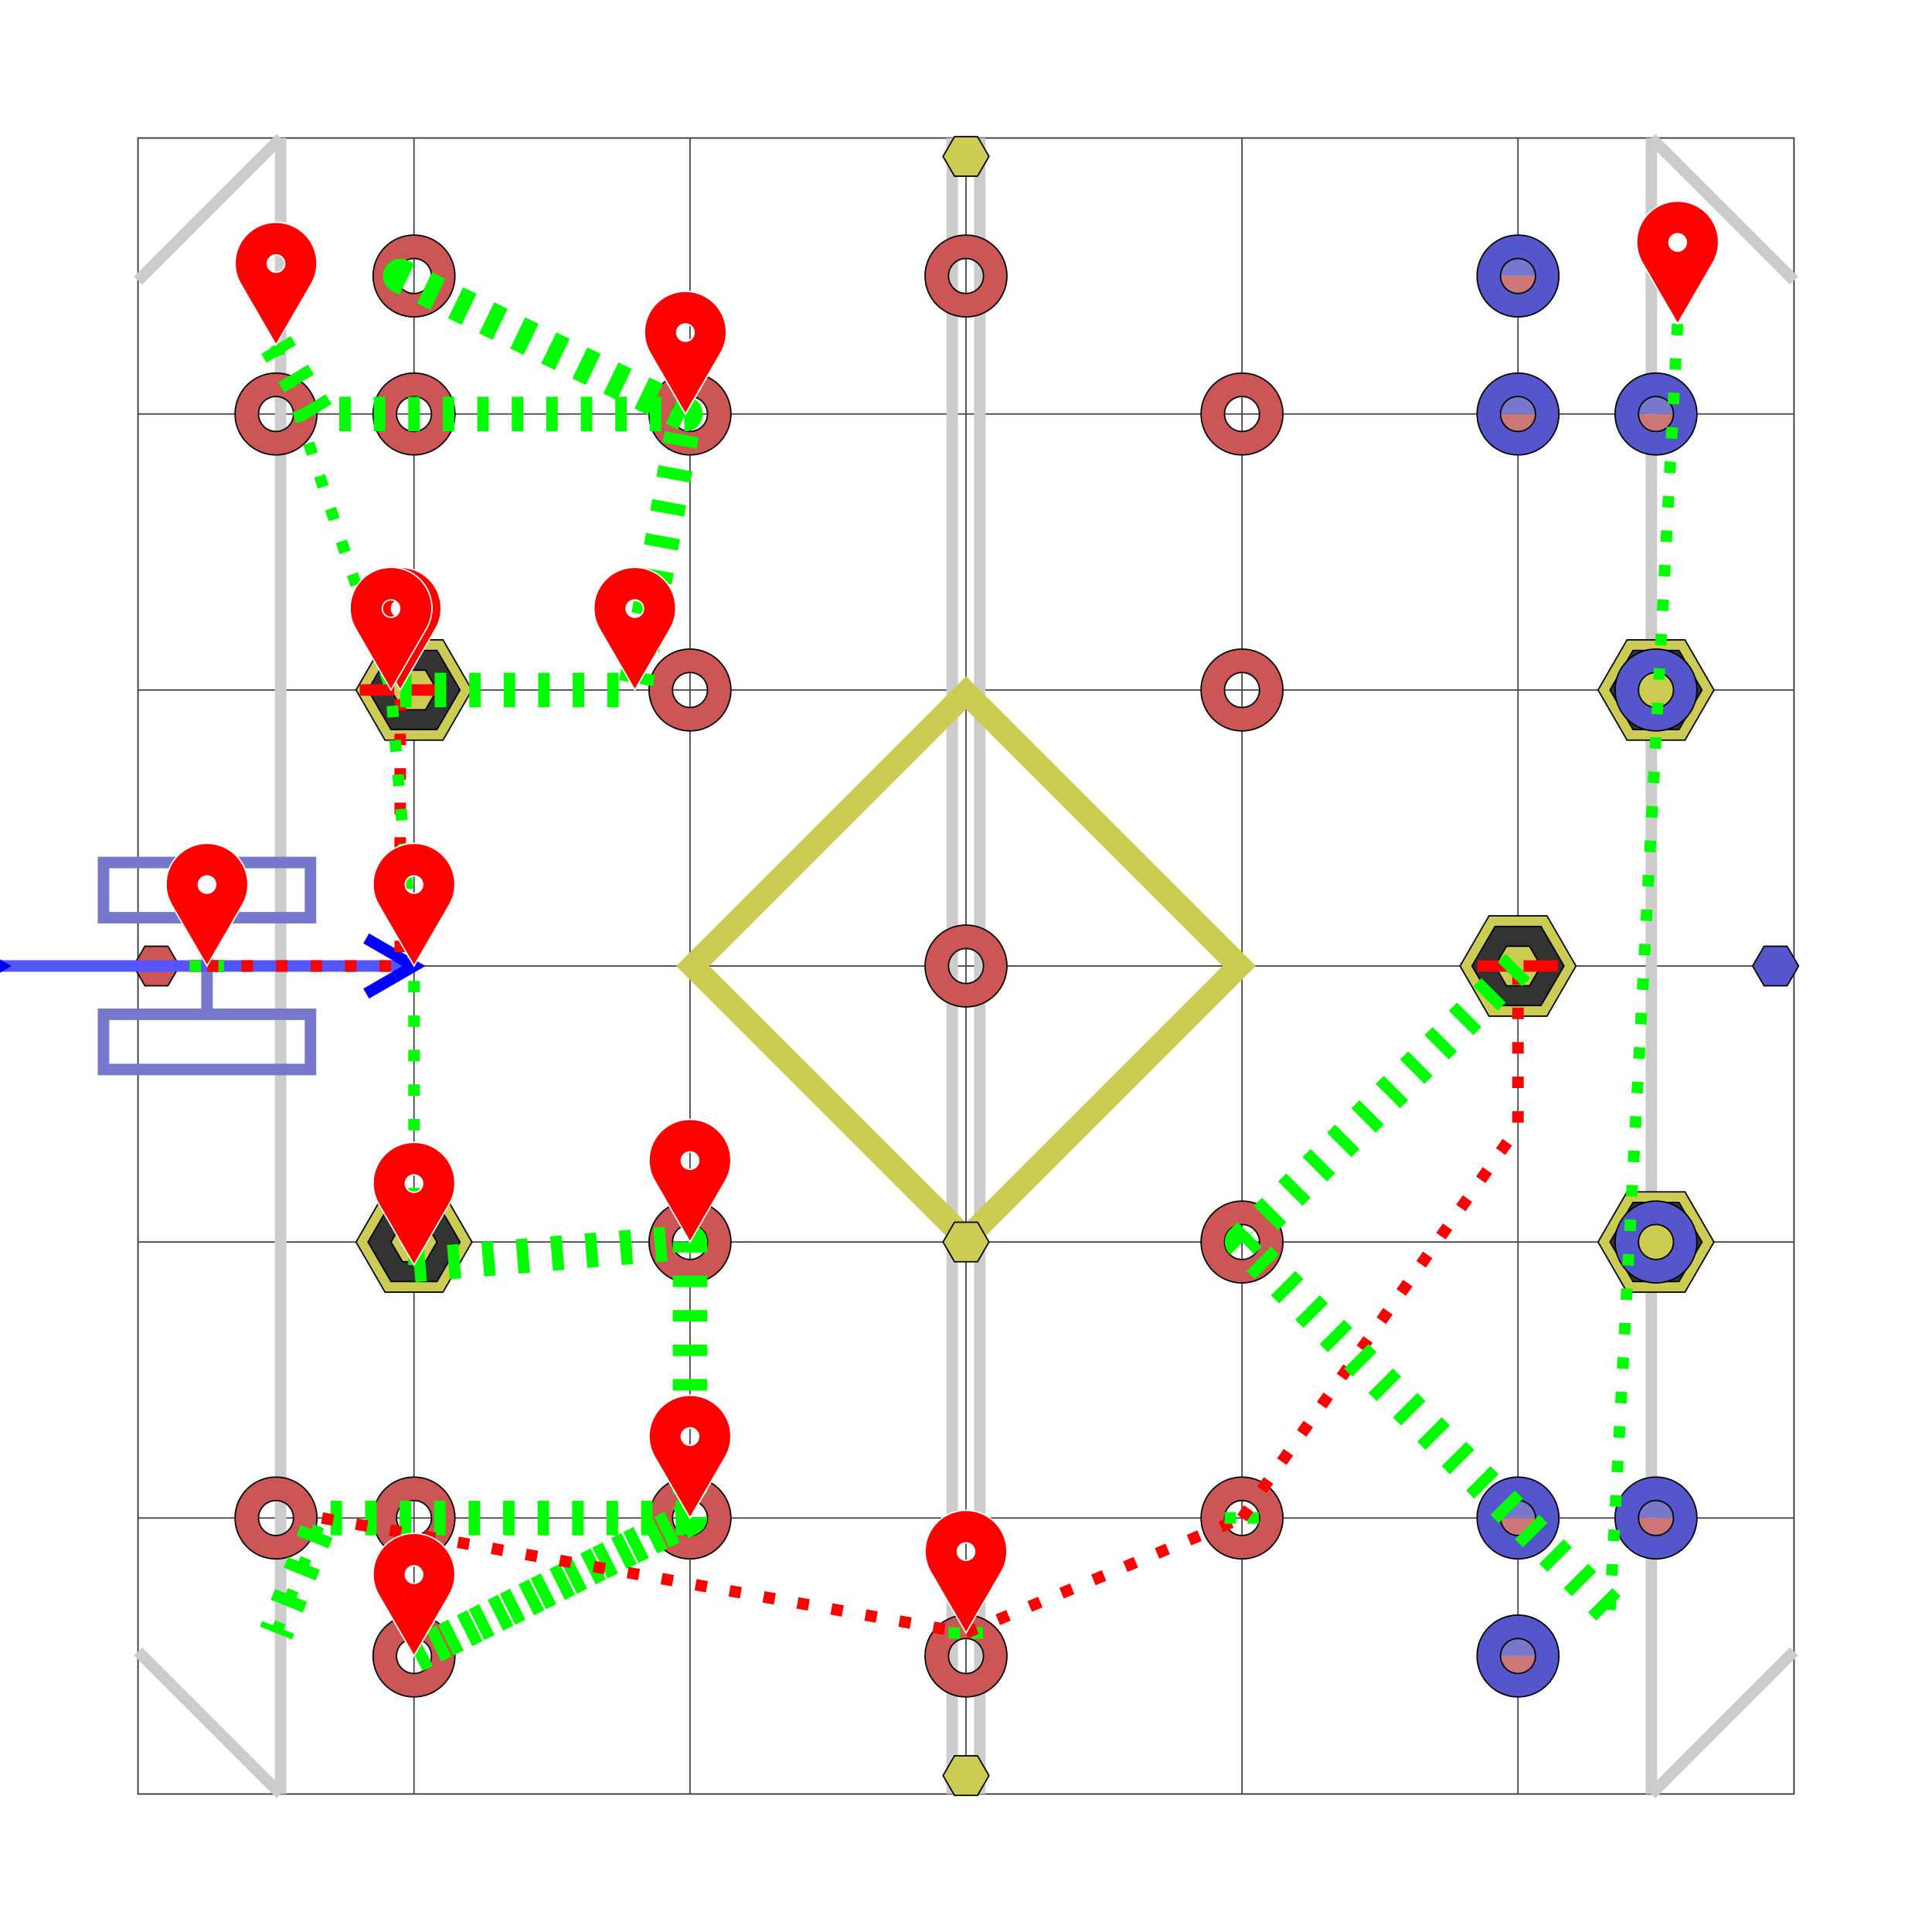
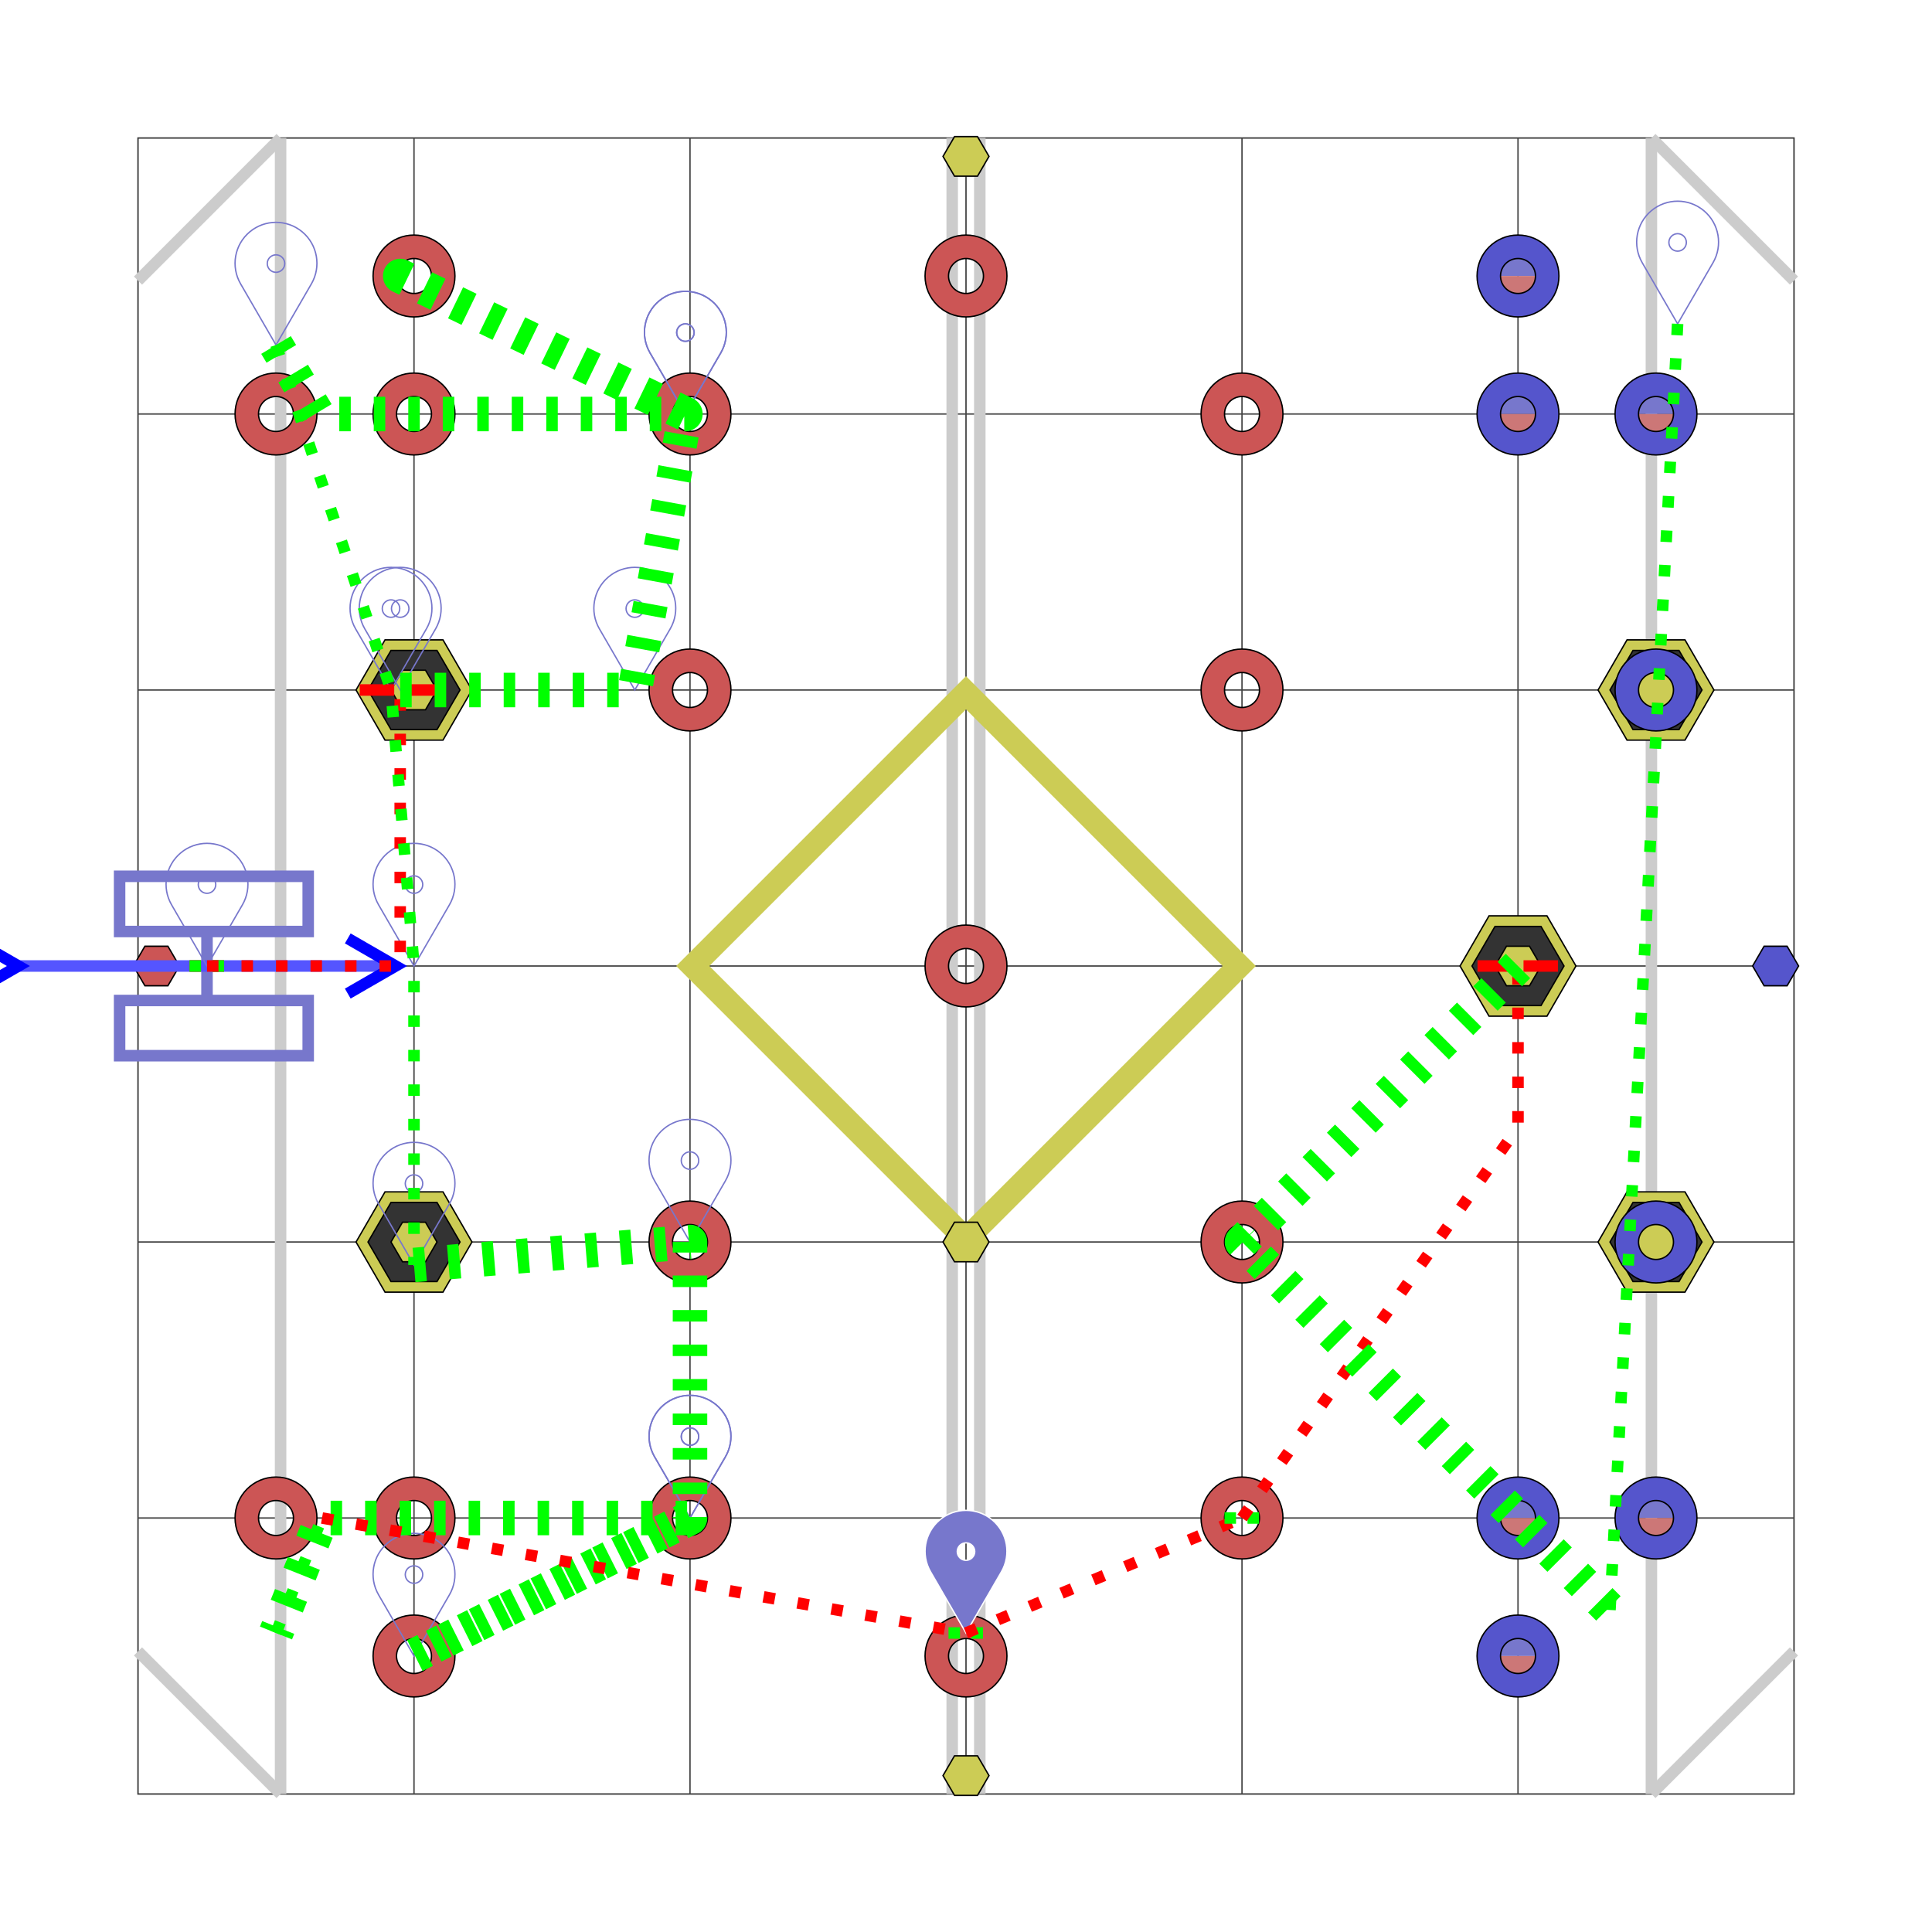
<svg xmlns="http://www.w3.org/2000/svg" version="1.1" width="600" height="600" viewBox="-2100 -2100 4200 4200">
  <g transform="scale(1, -1)">
    <rect x="-2100" y="-2100" width="4200" height="4200" fill="#ffffff" />
    <rect x="-1800" y="-1800" width="3600" height="3600" fill="none" stroke="#333333" stroke-width="3" />
    <line x1="-1800" y1="-1200" x2="1800" y2="-1200" stroke="#444444" stroke-width="3" />
    <line x1="-1800" y1="-600" x2="1800" y2="-600" stroke="#444444" stroke-width="3" />
    <line x1="-1800" y1="0" x2="1800" y2="0" stroke="#444444" stroke-width="3" />
    <line x1="-1800" y1="600" x2="1800" y2="600" stroke="#444444" stroke-width="3" />
    <line x1="-1800" y1="1200" x2="1800" y2="1200" stroke="#444444" stroke-width="3" />
    <line x1="-1200" y1="-1800" x2="-1200" y2="1800" stroke="#444444" stroke-width="3" />
    <line x1="-600" y1="-1800" x2="-600" y2="1800" stroke="#444444" stroke-width="3" />
    <line x1="0" y1="-1800" x2="0" y2="1800" stroke="#444444" stroke-width="3" />
    <line x1="600" y1="-1800" x2="600" y2="1800" stroke="#444444" stroke-width="3" />
    <line x1="1200" y1="-1800" x2="1200" y2="1800" stroke="#444444" stroke-width="3" />
    <line x1="-1490" y1="-1800" x2="-1490" y2="1800" stroke="#cccccc" stroke-width="25" />
    <line x1="-30" y1="-1800" x2="-30" y2="1800" stroke="#cccccc" stroke-width="25" />
    <line x1="30" y1="-1800" x2="30" y2="1800" stroke="#cccccc" stroke-width="25" />
    <line x1="1490" y1="-1800" x2="1490" y2="1800" stroke="#cccccc" stroke-width="25" />
    <line x1="-1800" y1="-1490" x2="-1490" y2="-1800" stroke="#cccccc" stroke-width="25" />
    <line x1="1800" y1="-1490" x2="1490" y2="-1800" stroke="#cccccc" stroke-width="25" />
    <line x1="-1800" y1="1490" x2="-1490" y2="1800" stroke="#cccccc" stroke-width="25" />
    <line x1="1800" y1="1490" x2="1490" y2="1800" stroke="#cccccc" stroke-width="25" />
    <rect x="-420" y="-420" width="840" height="840" transform="rotate(45)" stroke="#cccc55" fill="none" stroke-width="51" />
    <polygon points="-1710,0 -1735,43 -1785,43 -1810,0 -1785,-43 -1735,-43" fill="#cc5555" stroke="#000000" stroke-width="3" />
    <polygon points="1810,0 1785,43 1735,43 1710,0 1735,-43 1785,-43" fill="#5555cc" stroke="#000000" stroke-width="3" />
    <polygon points="50,1760 25,1803 -25,1803 -50,1760 -25,1717 25,1717" fill="#cccc55" stroke="#000000" stroke-width="3" />
    <polygon points="50,-600 25,-557 -25,-557 -50,-600 -25,-643 25,-643" fill="#cccc55" stroke="#000000" stroke-width="3" />
    <polygon points="50,-1760 25,-1717 -25,-1717 -50,-1760 -25,-1803 25,-1803" fill="#cccc55" stroke="#000000" stroke-width="3" />
    <polygon points="-1074,600 -1137,709 -1263,709 -1326,600 -1263,491 -1137,491" fill="#cccc55" stroke="#000000" stroke-width="3" />
    <polygon points="-1100,600 -1150,686 -1250,686 -1300,600 -1250,514 -1150,514" fill="#333333" stroke="#000000" stroke-width="3" />
    <polygon points="-1150,600 -1175,643 -1225,643 -1250,600 -1225,557 -1175,557" fill="#cccc55" stroke="#000000" stroke-width="3" />
    <polygon points="1626,600 1563,709 1437,709 1374,600 1437,491 1563,491" fill="#cccc55" stroke="#000000" stroke-width="3" />
    <polygon points="1600,600 1550,686 1450,686 1400,600 1450,514 1550,514" fill="#333333" stroke="#000000" stroke-width="3" />
    <polygon points="1550,600 1525,643 1475,643 1450,600 1475,557 1525,557" fill="#cccc55" stroke="#000000" stroke-width="3" />
    <polygon points="1326,0 1263,109 1137,109 1074,0 1137,-109 1263,-109" fill="#cccc55" stroke="#000000" stroke-width="3" />
    <polygon points="1300,0 1250,86 1150,86 1100,0 1150,-86 1250,-86" fill="#333333" stroke="#000000" stroke-width="3" />
    <polygon points="1250,0 1225,43 1175,43 1150,0 1175,-43 1225,-43" fill="#cccc55" stroke="#000000" stroke-width="3" />
    <polygon points="-1074,-600 -1137,-491 -1263,-491 -1326,-600 -1263,-709 -1137,-709" fill="#cccc55" stroke="#000000" stroke-width="3" />
    <polygon points="-1100,-600 -1150,-514 -1250,-514 -1300,-600 -1250,-686 -1150,-686" fill="#333333" stroke="#000000" stroke-width="3" />
    <polygon points="-1150,-600 -1175,-557 -1225,-557 -1250,-600 -1225,-643 -1175,-643" fill="#cccc55" stroke="#000000" stroke-width="3" />
    <polygon points="1626,-600 1563,-491 1437,-491 1374,-600 1437,-709 1563,-709" fill="#cccc55" stroke="#000000" stroke-width="3" />
    <polygon points="1600,-600 1550,-514 1450,-514 1400,-600 1450,-686 1550,-686" fill="#333333" stroke="#000000" stroke-width="3" />
    <polygon points="1550,-600 1525,-557 1475,-557 1450,-600 1475,-643 1525,-643" fill="#cccc55" stroke="#000000" stroke-width="3" />
    <path d="M 1111,1500 a 89,89 0 1,0 178,0" fill="#7777cc" />
    <path d="M 1111,1500 a 89,89 0 1,1 178,0" fill="#cc7777" />
    <path d="M 1111,1500 a 89 89 0 0 0 178 0 a 89 89 0 0 0 -178 0 z m 51 0 a 38 38 0 0 0 76 0 a 38 38 0 0 0 -76 0 z" fill="#5555cc" stroke="#000000" stroke-width="3" fill-rule="evenodd" />
    <path d="M 1111,1200 a 89,89 0 1,0 178,0" fill="#7777cc" />
    <path d="M 1111,1200 a 89,89 0 1,1 178,0" fill="#cc7777" />
    <path d="M 1111,1200 a 89 89 0 0 0 178 0 a 89 89 0 0 0 -178 0 z m 51 0 a 38 38 0 0 0 76 0 a 38 38 0 0 0 -76 0 z" fill="#5555cc" stroke="#000000" stroke-width="3" fill-rule="evenodd" />
    <path d="M 1411,1200 a 89,89 0 1,0 178,0" fill="#7777cc" />
    <path d="M 1411,1200 a 89,89 0 1,1 178,0" fill="#cc7777" />
    <path d="M 1411,1200 a 89 89 0 0 0 178 0 a 89 89 0 0 0 -178 0 z m 51 0 a 38 38 0 0 0 76 0 a 38 38 0 0 0 -76 0 z" fill="#5555cc" stroke="#000000" stroke-width="3" fill-rule="evenodd" />
    <path d="M 1111,-1200 a 89,89 0 1,0 178,0" fill="#7777cc" />
    <path d="M 1111,-1200 a 89,89 0 1,1 178,0" fill="#cc7777" />
    <path d="M 1111,-1200 a 89 89 0 0 0 178 0 a 89 89 0 0 0 -178 0 z m 51 0 a 38 38 0 0 0 76 0 a 38 38 0 0 0 -76 0 z" fill="#5555cc" stroke="#000000" stroke-width="3" fill-rule="evenodd" />
    <path d="M 1411,-1200 a 89,89 0 1,0 178,0" fill="#7777cc" />
    <path d="M 1411,-1200 a 89,89 0 1,1 178,0" fill="#cc7777" />
    <path d="M 1411,-1200 a 89 89 0 0 0 178 0 a 89 89 0 0 0 -178 0 z m 51 0 a 38 38 0 0 0 76 0 a 38 38 0 0 0 -76 0 z" fill="#5555cc" stroke="#000000" stroke-width="3" fill-rule="evenodd" />
    <path d="M 1111,-1500 a 89,89 0 1,0 178,0" fill="#7777cc" />
    <path d="M 1111,-1500 a 89,89 0 1,1 178,0" fill="#cc7777" />
    <path d="M 1111,-1500 a 89 89 0 0 0 178 0 a 89 89 0 0 0 -178 0 z m 51 0 a 38 38 0 0 0 76 0 a 38 38 0 0 0 -76 0 z" fill="#5555cc" stroke="#000000" stroke-width="3" fill-rule="evenodd" />
    <path d="M -1289,1500 a 89 89 0 0 0 178 0 a 89 89 0 0 0 -178 0 z m 51 0 a 38 38 0 0 0 76 0 a 38 38 0 0 0 -76 0 z" fill="#cc5555" stroke="#000000" stroke-width="3" fill-rule="evenodd" />
    <path d="M -89,1500 a 89 89 0 0 0 178 0 a 89 89 0 0 0 -178 0 z m 51 0 a 38 38 0 0 0 76 0 a 38 38 0 0 0 -76 0 z" fill="#cc5555" stroke="#000000" stroke-width="3" fill-rule="evenodd" />
    <path d="M -1589,1200 a 89 89 0 0 0 178 0 a 89 89 0 0 0 -178 0 z m 51 0 a 38 38 0 0 0 76 0 a 38 38 0 0 0 -76 0 z" fill="#cc5555" stroke="#000000" stroke-width="3" fill-rule="evenodd" />
    <path d="M -1289,1200 a 89 89 0 0 0 178 0 a 89 89 0 0 0 -178 0 z m 51 0 a 38 38 0 0 0 76 0 a 38 38 0 0 0 -76 0 z" fill="#cc5555" stroke="#000000" stroke-width="3" fill-rule="evenodd" />
    <path d="M -689,1200 a 89 89 0 0 0 178 0 a 89 89 0 0 0 -178 0 z m 51 0 a 38 38 0 0 0 76 0 a 38 38 0 0 0 -76 0 z" fill="#cc5555" stroke="#000000" stroke-width="3" fill-rule="evenodd" />
    <path d="M 511,1200 a 89 89 0 0 0 178 0 a 89 89 0 0 0 -178 0 z m 51 0 a 38 38 0 0 0 76 0 a 38 38 0 0 0 -76 0 z" fill="#cc5555" stroke="#000000" stroke-width="3" fill-rule="evenodd" />
    <path d="M -689,600 a 89 89 0 0 0 178 0 a 89 89 0 0 0 -178 0 z m 51 0 a 38 38 0 0 0 76 0 a 38 38 0 0 0 -76 0 z" fill="#cc5555" stroke="#000000" stroke-width="3" fill-rule="evenodd" />
    <path d="M 511,600 a 89 89 0 0 0 178 0 a 89 89 0 0 0 -178 0 z m 51 0 a 38 38 0 0 0 76 0 a 38 38 0 0 0 -76 0 z" fill="#cc5555" stroke="#000000" stroke-width="3" fill-rule="evenodd" />
    <path d="M -89,0 a 89 89 0 0 0 178 0 a 89 89 0 0 0 -178 0 z m 51 0 a 38 38 0 0 0 76 0 a 38 38 0 0 0 -76 0 z" fill="#cc5555" stroke="#000000" stroke-width="3" fill-rule="evenodd" />
    <path d="M -689,-600 a 89 89 0 0 0 178 0 a 89 89 0 0 0 -178 0 z m 51 0 a 38 38 0 0 0 76 0 a 38 38 0 0 0 -76 0 z" fill="#cc5555" stroke="#000000" stroke-width="3" fill-rule="evenodd" />
    <path d="M 511,-600 a 89 89 0 0 0 178 0 a 89 89 0 0 0 -178 0 z m 51 0 a 38 38 0 0 0 76 0 a 38 38 0 0 0 -76 0 z" fill="#cc5555" stroke="#000000" stroke-width="3" fill-rule="evenodd" />
    <path d="M -1589,-1200 a 89 89 0 0 0 178 0 a 89 89 0 0 0 -178 0 z m 51 0 a 38 38 0 0 0 76 0 a 38 38 0 0 0 -76 0 z" fill="#cc5555" stroke="#000000" stroke-width="3" fill-rule="evenodd" />
    <path d="M -1289,-1200 a 89 89 0 0 0 178 0 a 89 89 0 0 0 -178 0 z m 51 0 a 38 38 0 0 0 76 0 a 38 38 0 0 0 -76 0 z" fill="#cc5555" stroke="#000000" stroke-width="3" fill-rule="evenodd" />
    <path d="M -689,-1200 a 89 89 0 0 0 178 0 a 89 89 0 0 0 -178 0 z m 51 0 a 38 38 0 0 0 76 0 a 38 38 0 0 0 -76 0 z" fill="#cc5555" stroke="#000000" stroke-width="3" fill-rule="evenodd" />
    <path d="M 511,-1200 a 89 89 0 0 0 178 0 a 89 89 0 0 0 -178 0 z m 51 0 a 38 38 0 0 0 76 0 a 38 38 0 0 0 -76 0 z" fill="#cc5555" stroke="#000000" stroke-width="3" fill-rule="evenodd" />
    <path d="M -1289,-1500 a 89 89 0 0 0 178 0 a 89 89 0 0 0 -178 0 z m 51 0 a 38 38 0 0 0 76 0 a 38 38 0 0 0 -76 0 z" fill="#cc5555" stroke="#000000" stroke-width="3" fill-rule="evenodd" />
    <path d="M -89,-1500 a 89 89 0 0 0 178 0 a 89 89 0 0 0 -178 0 z m 51 0 a 38 38 0 0 0 76 0 a 38 38 0 0 0 -76 0 z" fill="#cc5555" stroke="#000000" stroke-width="3" fill-rule="evenodd" />
    <path d="M 1411,600 a 89 89 0 0 0 178 0 a 89 89 0 0 0 -178 0 z m 51 0 a 38 38 0 0 0 76 0 a 38 38 0 0 0 -76 0 z" fill="#5555cc" stroke="#000000" stroke-width="3" fill-rule="evenodd" />
    <path d="M 1411,-600 a 89 89 0 0 0 178 0 a 89 89 0 0 0 -178 0 z m 51 0 a 38 38 0 0 0 76 0 a 38 38 0 0 0 -76 0 z" fill="#5555cc" stroke="#000000" stroke-width="3" fill-rule="evenodd" />
    <g transform="translate(-1650 0)  rotate(-90)">
-       <rect x="-225" y="-225" width="120" height="450" fill="none" stroke="#7777cc" stroke-width="25" />
-       <rect x="105" y="-225" width="120" height="450" fill="none" stroke="#7777cc" stroke-width="25" />
-       <line x1="-105" y1="0" x2="105" y2="0" stroke="#7777cc" stroke-width="25" />
-       <line x1="0" y1="-450" x2="0" y2="450" stroke="#5555ff" stroke-width="25" />
-       <polyline points="-60,346 0,450 60,346" fill="none" stroke="#0000ff" stroke-width="25" />
-       <polyline points="-60,-554 0,-450 60,-554" fill="none" stroke="#0000ff" stroke-width="25" />
+       <rect x="-195" y="-190" width="120" height="410" fill="none" stroke="#7777cc" stroke-width="25" />
+       <rect x="75" y="-190" width="120" height="410" fill="none" stroke="#7777cc" stroke-width="25" />
+       <line x1="-75" y1="0" x2="75" y2="0" stroke="#7777cc" stroke-width="25" />
+       <line x1="0" y1="-410" x2="0" y2="410" stroke="#5555ff" stroke-width="25" />
+       <polyline points="-60,306 0,410 60,306" fill="none" stroke="#0000ff" stroke-width="25" />
+       <polyline points="-60,-514 0,-410 60,-514" fill="none" stroke="#0000ff" stroke-width="25" />
    </g>
+     <path d="M -1650,0 l -77 133 a 89 89 0 1 0 154 0 z m -19 177 a 19 19 0 0 0 38 0 a 19 19 0 0 0 -38 0 z" fill="none" stroke="#7777cc" stroke-width="3" fill-rule="evenodd" />
+     <path d="M -1230,600 l -77 133 a 89 89 0 1 0 154 0 z m -19 177 a 19 19 0 0 0 38 0 a 19 19 0 0 0 -38 0 z" fill="none" stroke="#7777cc" stroke-width="3" fill-rule="evenodd" />
+     <path d="M -720,600 l -77 133 a 89 89 0 1 0 154 0 z m -19 177 a 19 19 0 0 0 38 0 a 19 19 0 0 0 -38 0 z" fill="none" stroke="#7777cc" stroke-width="3" fill-rule="evenodd" />
+     <path d="M -610,1200 l -77 133 a 89 89 0 1 0 154 0 z m -19 177 a 19 19 0 0 0 38 0 a 19 19 0 0 0 -38 0 z" fill="none" stroke="#7777cc" stroke-width="3" fill-rule="evenodd" />
+     <path d="M -610,1200 l -77 133 a 89 89 0 1 0 154 0 z m -19 177 a 19 19 0 0 0 38 0 a 19 19 0 0 0 -38 0 z" fill="none" stroke="#7777cc" stroke-width="3" fill-rule="evenodd" />
+     <path d="M -1500,1350 l -77 133 a 89 89 0 1 0 154 0 z m -19 177 a 19 19 0 0 0 38 0 a 19 19 0 0 0 -38 0 z" fill="none" stroke="#7777cc" stroke-width="3" fill-rule="evenodd" />
+     <path d="M -1250,600 l -77 133 a 89 89 0 1 0 154 0 z m -19 177 a 19 19 0 0 0 38 0 a 19 19 0 0 0 -38 0 z" fill="none" stroke="#7777cc" stroke-width="3" fill-rule="evenodd" />
+     <path d="M -1200,0 l -77 133 a 89 89 0 1 0 154 0 z m -19 177 a 19 19 0 0 0 38 0 a 19 19 0 0 0 -38 0 z" fill="none" stroke="#7777cc" stroke-width="3" fill-rule="evenodd" />
+     <path d="M -1200,-650 l -77 133 a 89 89 0 1 0 154 0 z m -19 177 a 19 19 0 0 0 38 0 a 19 19 0 0 0 -38 0 z" fill="none" stroke="#7777cc" stroke-width="3" fill-rule="evenodd" />
+     <path d="M -600,-600 l -77 133 a 89 89 0 1 0 154 0 z m -19 177 a 19 19 0 0 0 38 0 a 19 19 0 0 0 -38 0 z" fill="none" stroke="#7777cc" stroke-width="3" fill-rule="evenodd" />
+     <path d="M -600,-1200 l -77 133 a 89 89 0 1 0 154 0 z m -19 177 a 19 19 0 0 0 38 0 a 19 19 0 0 0 -38 0 z" fill="none" stroke="#7777cc" stroke-width="3" fill-rule="evenodd" />
+     <path d="M -1200,-1500 l -77 133 a 89 89 0 1 0 154 0 z m -19 177 a 19 19 0 0 0 38 0 a 19 19 0 0 0 -38 0 z" fill="none" stroke="#7777cc" stroke-width="3" fill-rule="evenodd" />
+     <path d="M -600,-1200 l -77 133 a 89 89 0 1 0 154 0 z m -19 177 a 19 19 0 0 0 38 0 a 19 19 0 0 0 -38 0 z" fill="none" stroke="#7777cc" stroke-width="3" fill-rule="evenodd" />
+     <path d="M 0,-1450 l -77 133 a 89 89 0 1 0 154 0 z m -19 177 a 19 19 0 0 0 38 0 a 19 19 0 0 0 -38 0 z" fill="#7777cc" stroke="#ffffff" stroke-width="3" fill-rule="evenodd" />
+     <path d="M 1547,1396 l -77 133 a 89 89 0 1 0 154 0 z m -19 177 a 19 19 0 0 0 38 0 a 19 19 0 0 0 -38 0 z" fill="none" stroke="#7777cc" stroke-width="3" fill-rule="evenodd" />
    <line x1="-1688" y1="0" x2="-1613" y2="0" stroke="#ff0000" stroke-width="25" stroke-dasharray="25,25">
      <animateTransform attributeName="transform" type="rotate" to="360 -1650 0" dur="2000ms" repeatCount="indefinite" from="0 -1650 0" />
    </line>
    <line x1="-1688" y1="0" x2="-1613" y2="0" stroke="#00ff00" stroke-width="25" stroke-dasharray="25,25">
      <animateTransform attributeName="transform" type="rotate" to="360 -1650 0" dur="2000ms" repeatCount="indefinite" from="0 -1650 0" />
    </line>
    <polyline points="-1650,0 -1230,0 -1230,600" fill="none" stroke="#ff0000" stroke-width="25" stroke-dasharray="25,50" stroke-linejoin="round" stroke-dashoffset="0">
      <animate attributeName="stroke-dashoffset" values="75;0" dur="1000ms" repeatCount="indefinite" />
    </polyline>
    <line x1="-1318" y1="600" x2="-1143" y2="600" stroke="#ff0000" stroke-width="25" stroke-dasharray="75,25">
      <animateTransform attributeName="transform" type="rotate" to="360 -1230 600" dur="2000ms" repeatCount="indefinite" from="0 -1230 600" />
    </line>
    <polyline points="-1230,600 -720,600 -610,1200 -1230,1500 -610,1200 -1410,1200 -1500,1350" fill="none" stroke="#00ff00" stroke-width="75" stroke-dasharray="25,50" stroke-linejoin="round" stroke-dashoffset="0">
      <animate attributeName="stroke-dashoffset" values="75;0" dur="1000ms" repeatCount="indefinite" />
    </polyline>
    <polyline points="-1500,1350 -1250,600 -1200,0 -1200,-650" fill="none" stroke="#00ff00" stroke-width="25" stroke-dasharray="25,50" stroke-linejoin="round" stroke-dashoffset="0">
      <animate attributeName="stroke-dashoffset" values="75;0" dur="1000ms" repeatCount="indefinite" />
    </polyline>
    <polyline points="-1200,-650 -600,-600 -600,-1200 -1200,-1500 -600,-1200 -1400,-1200 -1500,-1450" fill="none" stroke="#00ff00" stroke-width="75" stroke-dasharray="25,50" stroke-linejoin="round" stroke-dashoffset="0">
      <animate attributeName="stroke-dashoffset" values="75;0" dur="1000ms" repeatCount="indefinite" />
    </polyline>
    <polyline points="-1500,-1450 -1400,-1200" fill="none" stroke="#00ff00" stroke-width="25" stroke-dasharray="25,50" stroke-linejoin="round" stroke-dashoffset="0">
      <animate attributeName="stroke-dashoffset" values="75;0" dur="1000ms" repeatCount="indefinite" />
    </polyline>
    <polyline points="-1400,-1200 0,-1450" fill="none" stroke="#ff0000" stroke-width="25" stroke-dasharray="25,50" stroke-linejoin="round" stroke-dashoffset="0">
      <animate attributeName="stroke-dashoffset" values="75;0" dur="1000ms" repeatCount="indefinite" />
    </polyline>
    <line x1="-38" y1="-1450" x2="37" y2="-1450" stroke="#00ff00" stroke-width="25" stroke-dasharray="25,25">
      <animateTransform attributeName="transform" type="rotate" to="360 0 -1450" dur="2000ms" repeatCount="indefinite" from="0 0 -1450" />
    </line>
    <polyline points="0,-1450 600,-1200" fill="none" stroke="#ff0000" stroke-width="25" stroke-dasharray="25,50" stroke-linejoin="round" stroke-dashoffset="0">
      <animate attributeName="stroke-dashoffset" values="75;0" dur="1000ms" repeatCount="indefinite" />
    </polyline>
    <line x1="562" y1="-1200" x2="637" y2="-1200" stroke="#00ff00" stroke-width="25" stroke-dasharray="25,25">
      <animateTransform attributeName="transform" type="rotate" to="360 600 -1200" dur="2000ms" repeatCount="indefinite" from="0 600 -1200" />
    </line>
    <polyline points="600,-1200 1200,-350 1200,0" fill="none" stroke="#ff0000" stroke-width="25" stroke-dasharray="25,50" stroke-linejoin="round" stroke-dashoffset="0">
      <animate attributeName="stroke-dashoffset" values="75;0" dur="1000ms" repeatCount="indefinite" />
    </polyline>
    <line x1="1112" y1="0" x2="1287" y2="0" stroke="#ff0000" stroke-width="25" stroke-dasharray="75,25">
      <animateTransform attributeName="transform" type="rotate" to="360 1200 0" dur="2000ms" repeatCount="indefinite" from="0 1200 0" />
    </line>
    <polyline points="1200,0 600,-600 1400,-1400" fill="none" stroke="#00ff00" stroke-width="75" stroke-dasharray="25,50" stroke-linejoin="round" stroke-dashoffset="0">
      <animate attributeName="stroke-dashoffset" values="75;0" dur="1000ms" repeatCount="indefinite" />
    </polyline>
    <polyline points="1400,-1400 1547,1396" fill="none" stroke="#00ff00" stroke-width="25" stroke-dasharray="25,50" stroke-linejoin="round" stroke-dashoffset="0">
      <animate attributeName="stroke-dashoffset" values="75;0" dur="1000ms" repeatCount="indefinite" />
    </polyline>
-     <path d="M -1650,0 l -77 133 a 89 89 0 1 0 154 0 z m -19 177 a 19 19 0 0 0 38 0 a 19 19 0 0 0 -38 0 z" fill="#ff0000" stroke="#ffffff" stroke-width="3" fill-rule="evenodd" />
-     <path d="M -1230,600 l -77 133 a 89 89 0 1 0 154 0 z m -19 177 a 19 19 0 0 0 38 0 a 19 19 0 0 0 -38 0 z" fill="#ff0000" stroke="#ffffff" stroke-width="3" fill-rule="evenodd" />
-     <path d="M -720,600 l -77 133 a 89 89 0 1 0 154 0 z m -19 177 a 19 19 0 0 0 38 0 a 19 19 0 0 0 -38 0 z" fill="#ff0000" stroke="#ffffff" stroke-width="3" fill-rule="evenodd" />
-     <path d="M -610,1200 l -77 133 a 89 89 0 1 0 154 0 z m -19 177 a 19 19 0 0 0 38 0 a 19 19 0 0 0 -38 0 z" fill="#ff0000" stroke="#ffffff" stroke-width="3" fill-rule="evenodd" />
-     <path d="M -610,1200 l -77 133 a 89 89 0 1 0 154 0 z m -19 177 a 19 19 0 0 0 38 0 a 19 19 0 0 0 -38 0 z" fill="#ff0000" stroke="#ffffff" stroke-width="3" fill-rule="evenodd" />
-     <path d="M -1500,1350 l -77 133 a 89 89 0 1 0 154 0 z m -19 177 a 19 19 0 0 0 38 0 a 19 19 0 0 0 -38 0 z" fill="#ff0000" stroke="#ffffff" stroke-width="3" fill-rule="evenodd" />
-     <path d="M -1250,600 l -77 133 a 89 89 0 1 0 154 0 z m -19 177 a 19 19 0 0 0 38 0 a 19 19 0 0 0 -38 0 z" fill="#ff0000" stroke="#ffffff" stroke-width="3" fill-rule="evenodd" />
-     <path d="M -1200,0 l -77 133 a 89 89 0 1 0 154 0 z m -19 177 a 19 19 0 0 0 38 0 a 19 19 0 0 0 -38 0 z" fill="#ff0000" stroke="#ffffff" stroke-width="3" fill-rule="evenodd" />
-     <path d="M -1200,-650 l -77 133 a 89 89 0 1 0 154 0 z m -19 177 a 19 19 0 0 0 38 0 a 19 19 0 0 0 -38 0 z" fill="#ff0000" stroke="#ffffff" stroke-width="3" fill-rule="evenodd" />
-     <path d="M -600,-600 l -77 133 a 89 89 0 1 0 154 0 z m -19 177 a 19 19 0 0 0 38 0 a 19 19 0 0 0 -38 0 z" fill="#ff0000" stroke="#ffffff" stroke-width="3" fill-rule="evenodd" />
-     <path d="M -600,-1200 l -77 133 a 89 89 0 1 0 154 0 z m -19 177 a 19 19 0 0 0 38 0 a 19 19 0 0 0 -38 0 z" fill="#ff0000" stroke="#ffffff" stroke-width="3" fill-rule="evenodd" />
-     <path d="M -1200,-1500 l -77 133 a 89 89 0 1 0 154 0 z m -19 177 a 19 19 0 0 0 38 0 a 19 19 0 0 0 -38 0 z" fill="#ff0000" stroke="#ffffff" stroke-width="3" fill-rule="evenodd" />
-     <path d="M -600,-1200 l -77 133 a 89 89 0 1 0 154 0 z m -19 177 a 19 19 0 0 0 38 0 a 19 19 0 0 0 -38 0 z" fill="#ff0000" stroke="#ffffff" stroke-width="3" fill-rule="evenodd" />
-     <path d="M 0,-1450 l -77 133 a 89 89 0 1 0 154 0 z m -19 177 a 19 19 0 0 0 38 0 a 19 19 0 0 0 -38 0 z" fill="#ff0000" stroke="#ffffff" stroke-width="3" fill-rule="evenodd" />
-     <path d="M 1547,1396 l -77 133 a 89 89 0 1 0 154 0 z m -19 177 a 19 19 0 0 0 38 0 a 19 19 0 0 0 -38 0 z" fill="#ff0000" stroke="#ffffff" stroke-width="3" fill-rule="evenodd" />
  </g>
</svg>
